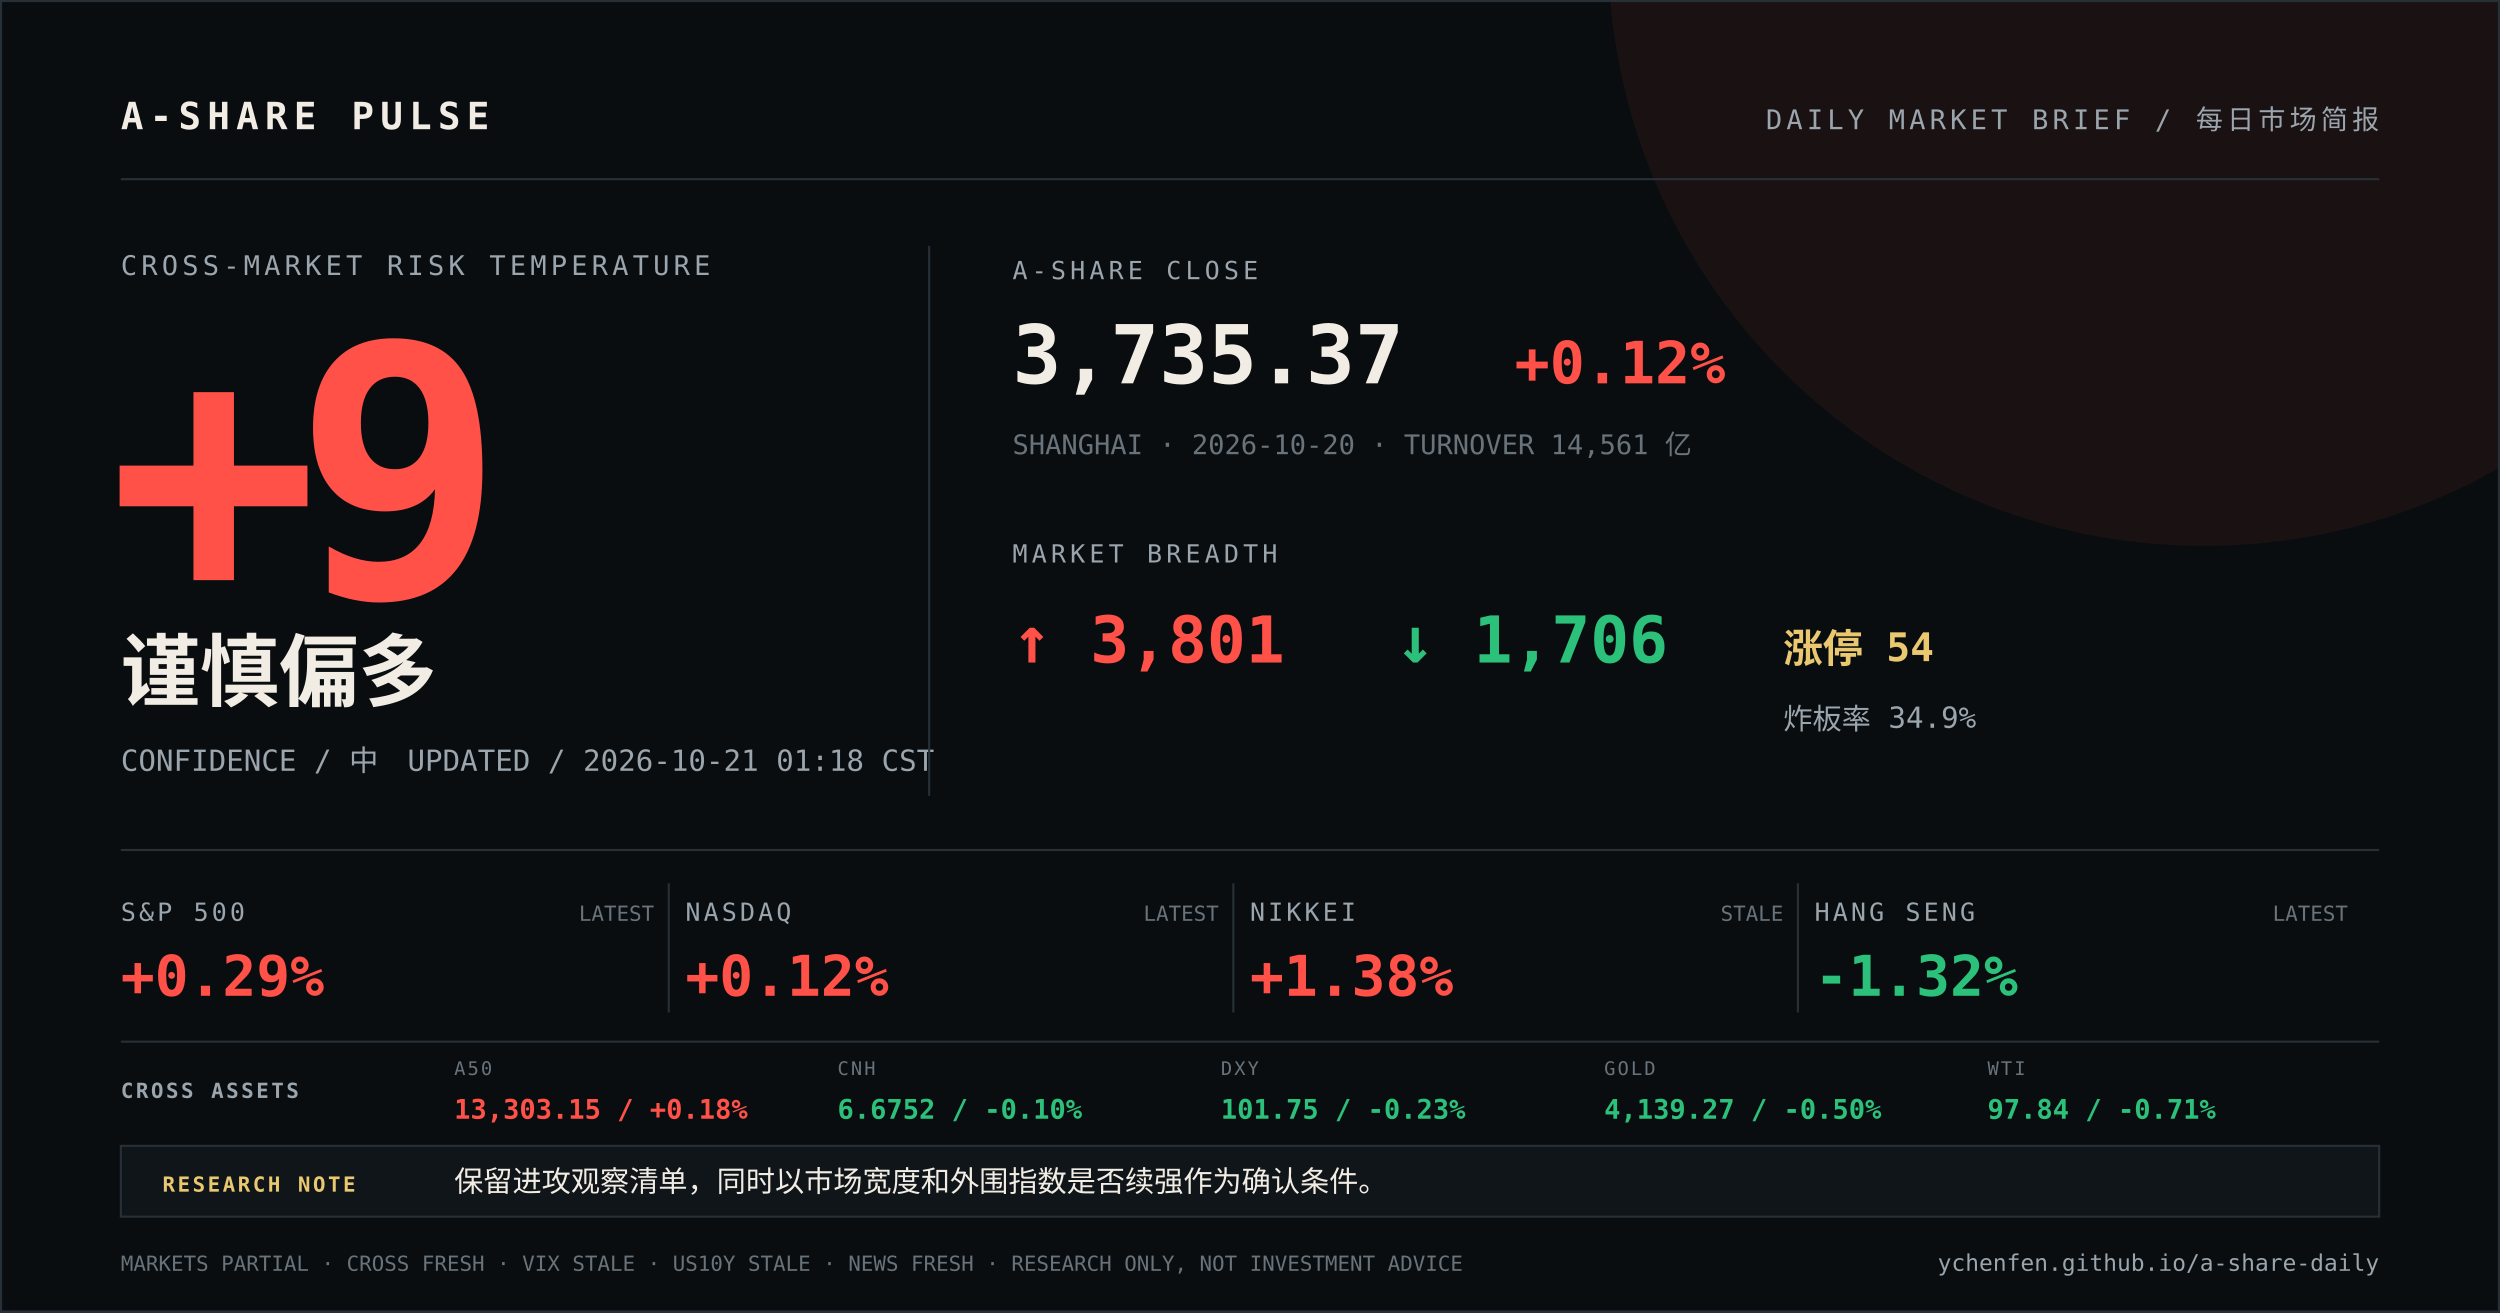
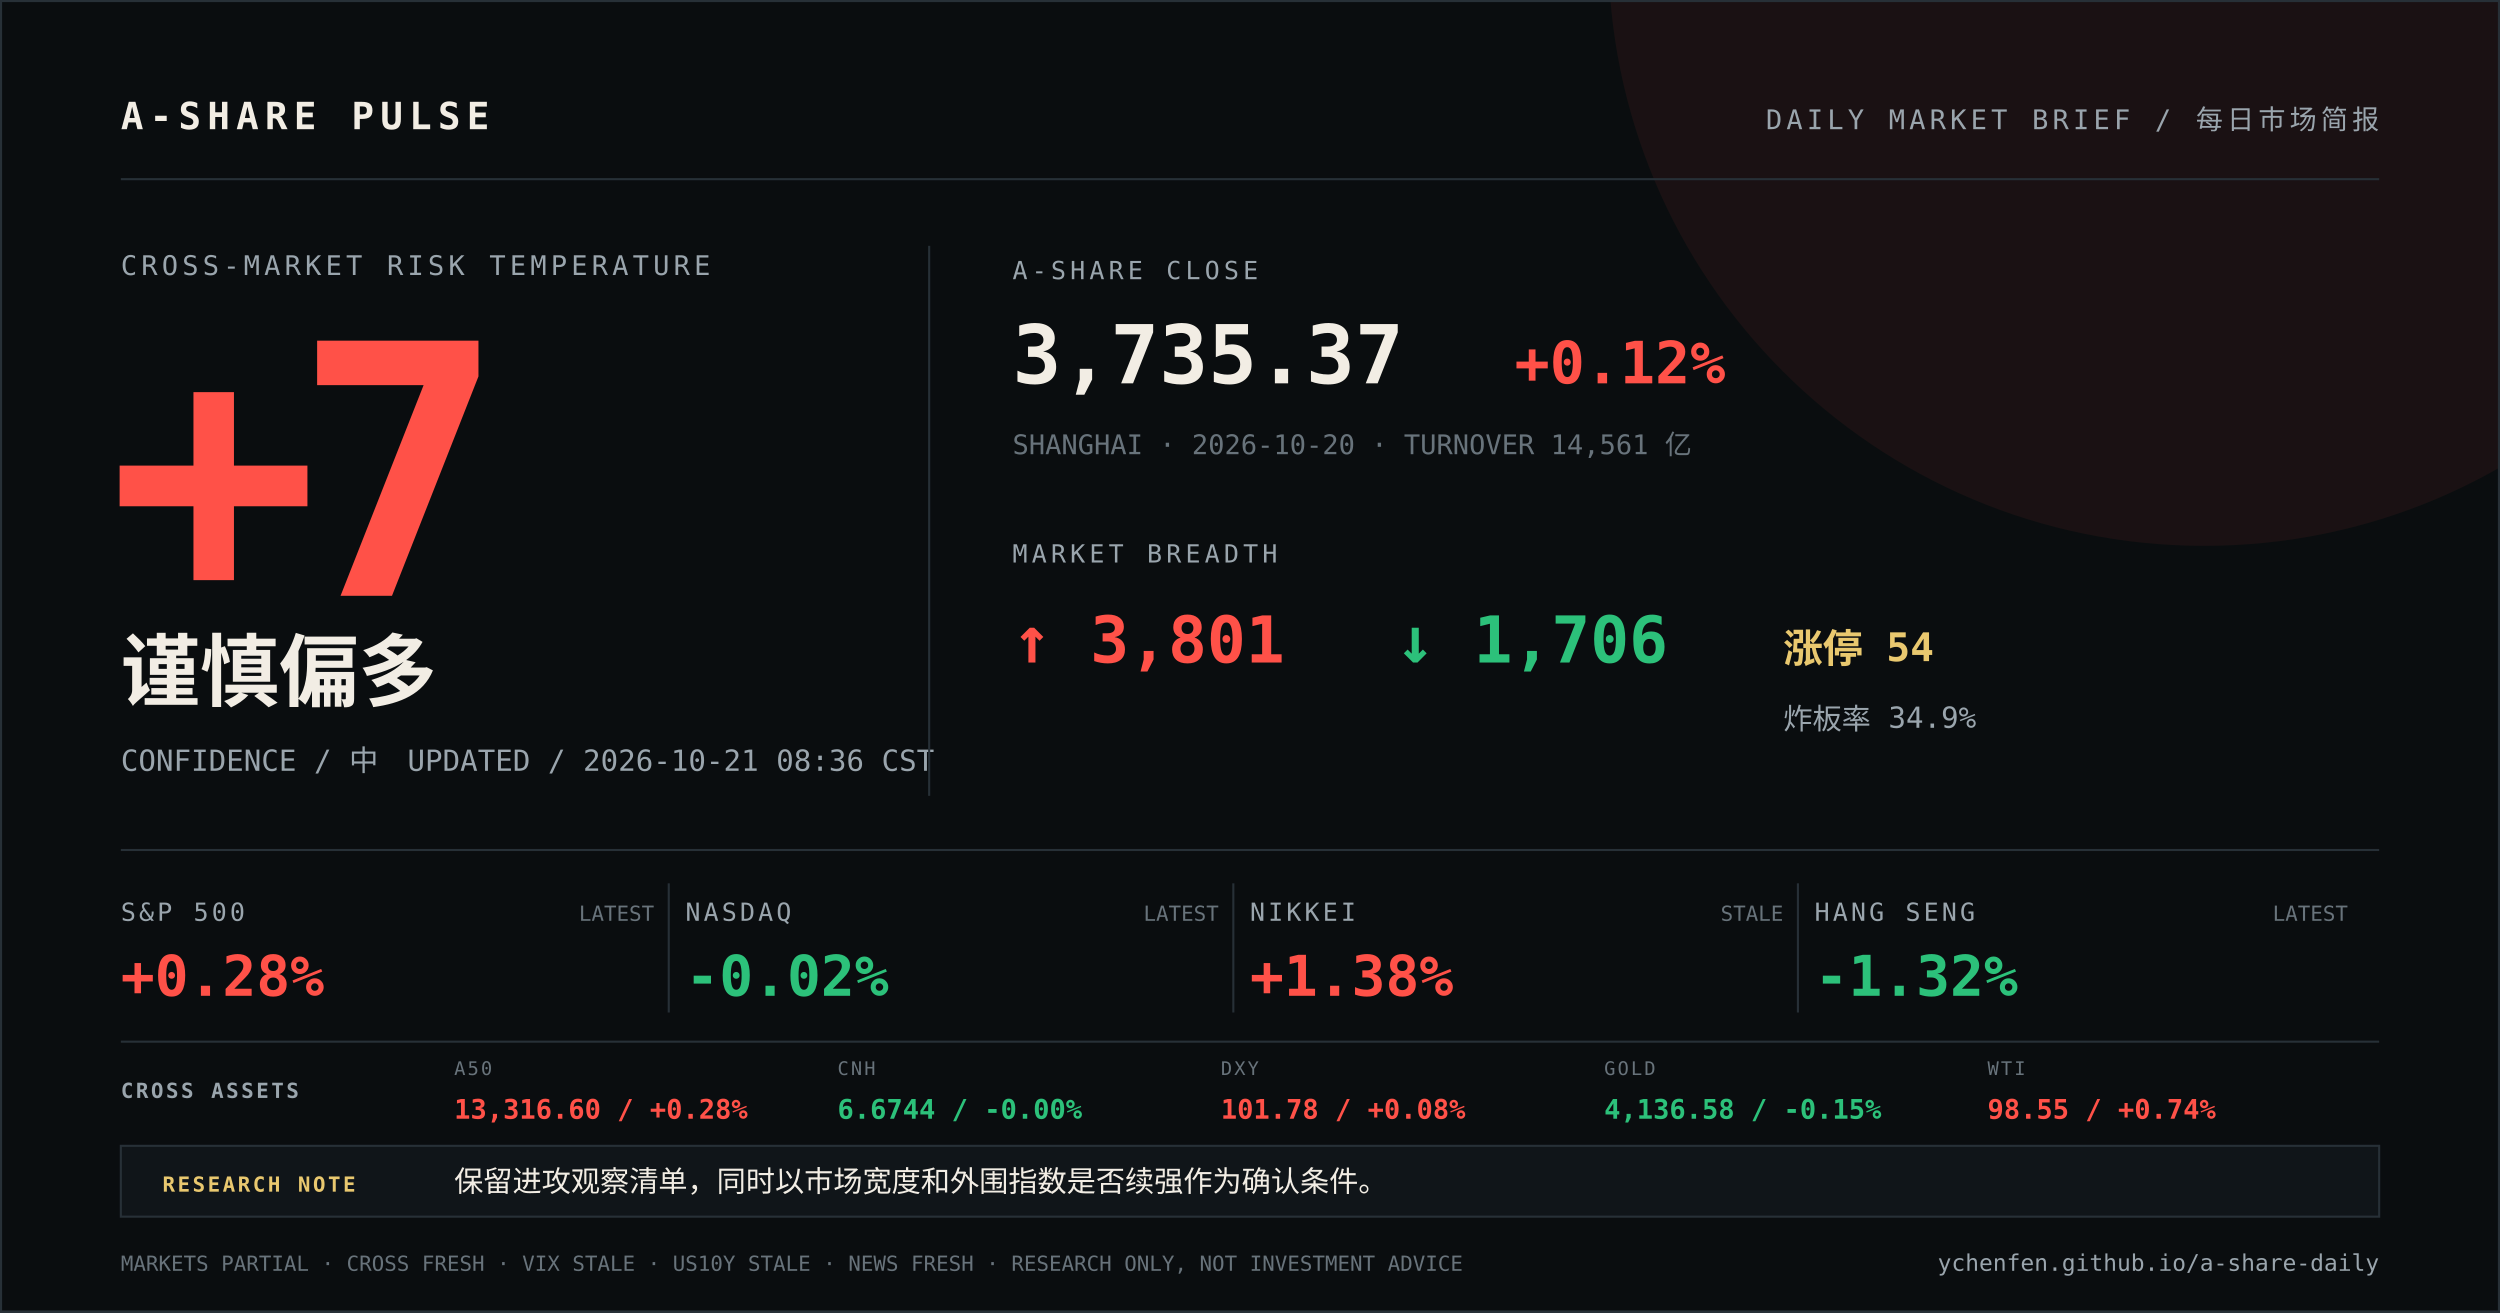
<svg xmlns="http://www.w3.org/2000/svg" width="1200" height="630" viewBox="0 0 1200 630">
  <rect width="1200" height="630" fill="#0a0d0f" />
  <circle cx="1058" cy="-24" r="286" fill="#ff5148" opacity="0.07" />
  <path d="M0 0H1200V630H0Z" fill="none" stroke="#273037" stroke-width="2" />
  <g font-family="DIN Alternate, SFMono-Regular, Menlo, monospace">
    <text x="58" y="62" fill="#f2ede4" font-size="18" font-weight="700" letter-spacing="3">A-SHARE PULSE</text>
    <text x="1142" y="62" fill="#9aa5ad" font-size="13" text-anchor="end" letter-spacing="2">DAILY MARKET BRIEF / 每日市场简报</text>
    <line x1="58" y1="86" x2="1142" y2="86" stroke="#273037" />
    <text x="58" y="132" fill="#9aa5ad" font-size="13" letter-spacing="2">CROSS-MARKET RISK TEMPERATURE</text>
-     <text x="52" y="286" fill="#ff5148" font-size="168" font-weight="800" letter-spacing="-12">+9</text>
+     <text x="52" y="286" fill="#ff5148" font-size="168" font-weight="800" letter-spacing="-12">+7</text>
    <text x="58" y="336" fill="#f2ede4" font-size="38" font-weight="700">谨慎偏多</text>
-     <text x="58" y="370" fill="#9aa5ad" font-size="14">CONFIDENCE / 中　UPDATED / 2026-10-21 01:18 CST</text>
+     <text x="58" y="370" fill="#9aa5ad" font-size="14">CONFIDENCE / 中　UPDATED / 2026-10-21 08:36 CST</text>
    <line x1="446" y1="118" x2="446" y2="382" stroke="#273037" />
    <text x="486" y="134" fill="#9aa5ad" font-size="12" letter-spacing="2">A-SHARE CLOSE</text>
    <text x="486" y="184" fill="#f2ede4" font-size="39" font-weight="700">3,735.37</text>
    <text x="727" y="184" fill="#ff5148" font-size="28" font-weight="700">+0.12%</text>
    <text x="486" y="218" fill="#68737b" font-size="13">SHANGHAI · 2026-10-20 · TURNOVER 14,561 亿</text>
    <text x="486" y="270" fill="#9aa5ad" font-size="12" letter-spacing="2">MARKET BREADTH</text>
    <text x="486" y="318" fill="#ff5148" font-size="31" font-weight="700">↑ 3,801</text>
    <text x="670" y="318" fill="#2cc17a" font-size="31" font-weight="700">↓ 1,706</text>
    <text x="856" y="318" fill="#e9c86f" font-size="19" font-weight="700">涨停 54</text>
    <text x="856" y="350" fill="#9aa5ad" font-size="14">炸板率 34.9%</text>
    <line x1="58" y1="408" x2="1142" y2="408" stroke="#273037" />
    <text x="58" y="442" fill="#9aa5ad" font-size="12" letter-spacing="1.5">S&amp;P 500</text>
-     <text x="58" y="478" fill="#ff5148" font-size="27" font-weight="700">+0.29%</text>
+     <text x="58" y="478" fill="#ff5148" font-size="27" font-weight="700">+0.28%</text>
    <text x="314" y="442" fill="#68737b" font-size="10" text-anchor="end">LATEST</text>
    <line x1="321" y1="424" x2="321" y2="486" stroke="#273037" />
    <text x="329" y="442" fill="#9aa5ad" font-size="12" letter-spacing="1.5">NASDAQ</text>
-     <text x="329" y="478" fill="#ff5148" font-size="27" font-weight="700">+0.12%</text>
+     <text x="329" y="478" fill="#2cc17a" font-size="27" font-weight="700">-0.02%</text>
    <text x="585" y="442" fill="#68737b" font-size="10" text-anchor="end">LATEST</text>
    <line x1="592" y1="424" x2="592" y2="486" stroke="#273037" />
    <text x="600" y="442" fill="#9aa5ad" font-size="12" letter-spacing="1.5">NIKKEI</text>
    <text x="600" y="478" fill="#ff5148" font-size="27" font-weight="700">+1.38%</text>
    <text x="856" y="442" fill="#68737b" font-size="10" text-anchor="end">STALE</text>
    <line x1="863" y1="424" x2="863" y2="486" stroke="#273037" />
    <text x="871" y="442" fill="#9aa5ad" font-size="12" letter-spacing="1.5">HANG SENG</text>
    <text x="871" y="478" fill="#2cc17a" font-size="27" font-weight="700">-1.32%</text>
    <text x="1127" y="442" fill="#68737b" font-size="10" text-anchor="end">LATEST</text>
    <line x1="58" y1="500" x2="1142" y2="500" stroke="#273037" />
    <text x="58" y="527" fill="#9aa5ad" font-size="10" font-weight="700" letter-spacing="1.2">CROSS ASSETS</text>
    <text x="218" y="516" fill="#68737b" font-size="9" letter-spacing="1">A50</text>
-     <text x="218" y="537" fill="#ff5148" font-size="13" font-weight="700">13,303.15 / +0.18%</text>
+     <text x="218" y="537" fill="#ff5148" font-size="13" font-weight="700">13,316.60 / +0.28%</text>
    <text x="402" y="516" fill="#68737b" font-size="9" letter-spacing="1">CNH</text>
-     <text x="402" y="537" fill="#2cc17a" font-size="13" font-weight="700">6.6752 / -0.10%</text>
+     <text x="402" y="537" fill="#2cc17a" font-size="13" font-weight="700">6.6744 / -0.00%</text>
    <text x="586" y="516" fill="#68737b" font-size="9" letter-spacing="1">DXY</text>
-     <text x="586" y="537" fill="#2cc17a" font-size="13" font-weight="700">101.75 / -0.23%</text>
+     <text x="586" y="537" fill="#ff5148" font-size="13" font-weight="700">101.78 / +0.08%</text>
    <text x="770" y="516" fill="#68737b" font-size="9" letter-spacing="1">GOLD</text>
-     <text x="770" y="537" fill="#2cc17a" font-size="13" font-weight="700">4,139.27 / -0.50%</text>
+     <text x="770" y="537" fill="#2cc17a" font-size="13" font-weight="700">4,136.58 / -0.15%</text>
    <text x="954" y="516" fill="#68737b" font-size="9" letter-spacing="1">WTI</text>
-     <text x="954" y="537" fill="#2cc17a" font-size="13" font-weight="700">97.84 / -0.71%</text>
+     <text x="954" y="537" fill="#ff5148" font-size="13" font-weight="700">98.55 / +0.74%</text>
    <rect x="58" y="550" width="1084" height="34" fill="#101519" stroke="#273037" />
    <text x="78" y="572" fill="#e9c86f" font-size="10" font-weight="700" letter-spacing="1.2">RESEARCH NOTE</text>
    <text x="218" y="572" fill="#f2ede4" font-size="14">保留进攻观察清单，同时以市场宽度和外围指数是否续强作为确认条件。</text>
    <text x="58" y="610" fill="#68737b" font-size="10">MARKETS PARTIAL · CROSS FRESH · VIX STALE · US10Y STALE · NEWS FRESH · RESEARCH ONLY, NOT INVESTMENT ADVICE</text>
    <text x="1142" y="610" fill="#9aa5ad" font-size="11" text-anchor="end">ychenfen.github.io/a-share-daily</text>
  </g>
</svg>
